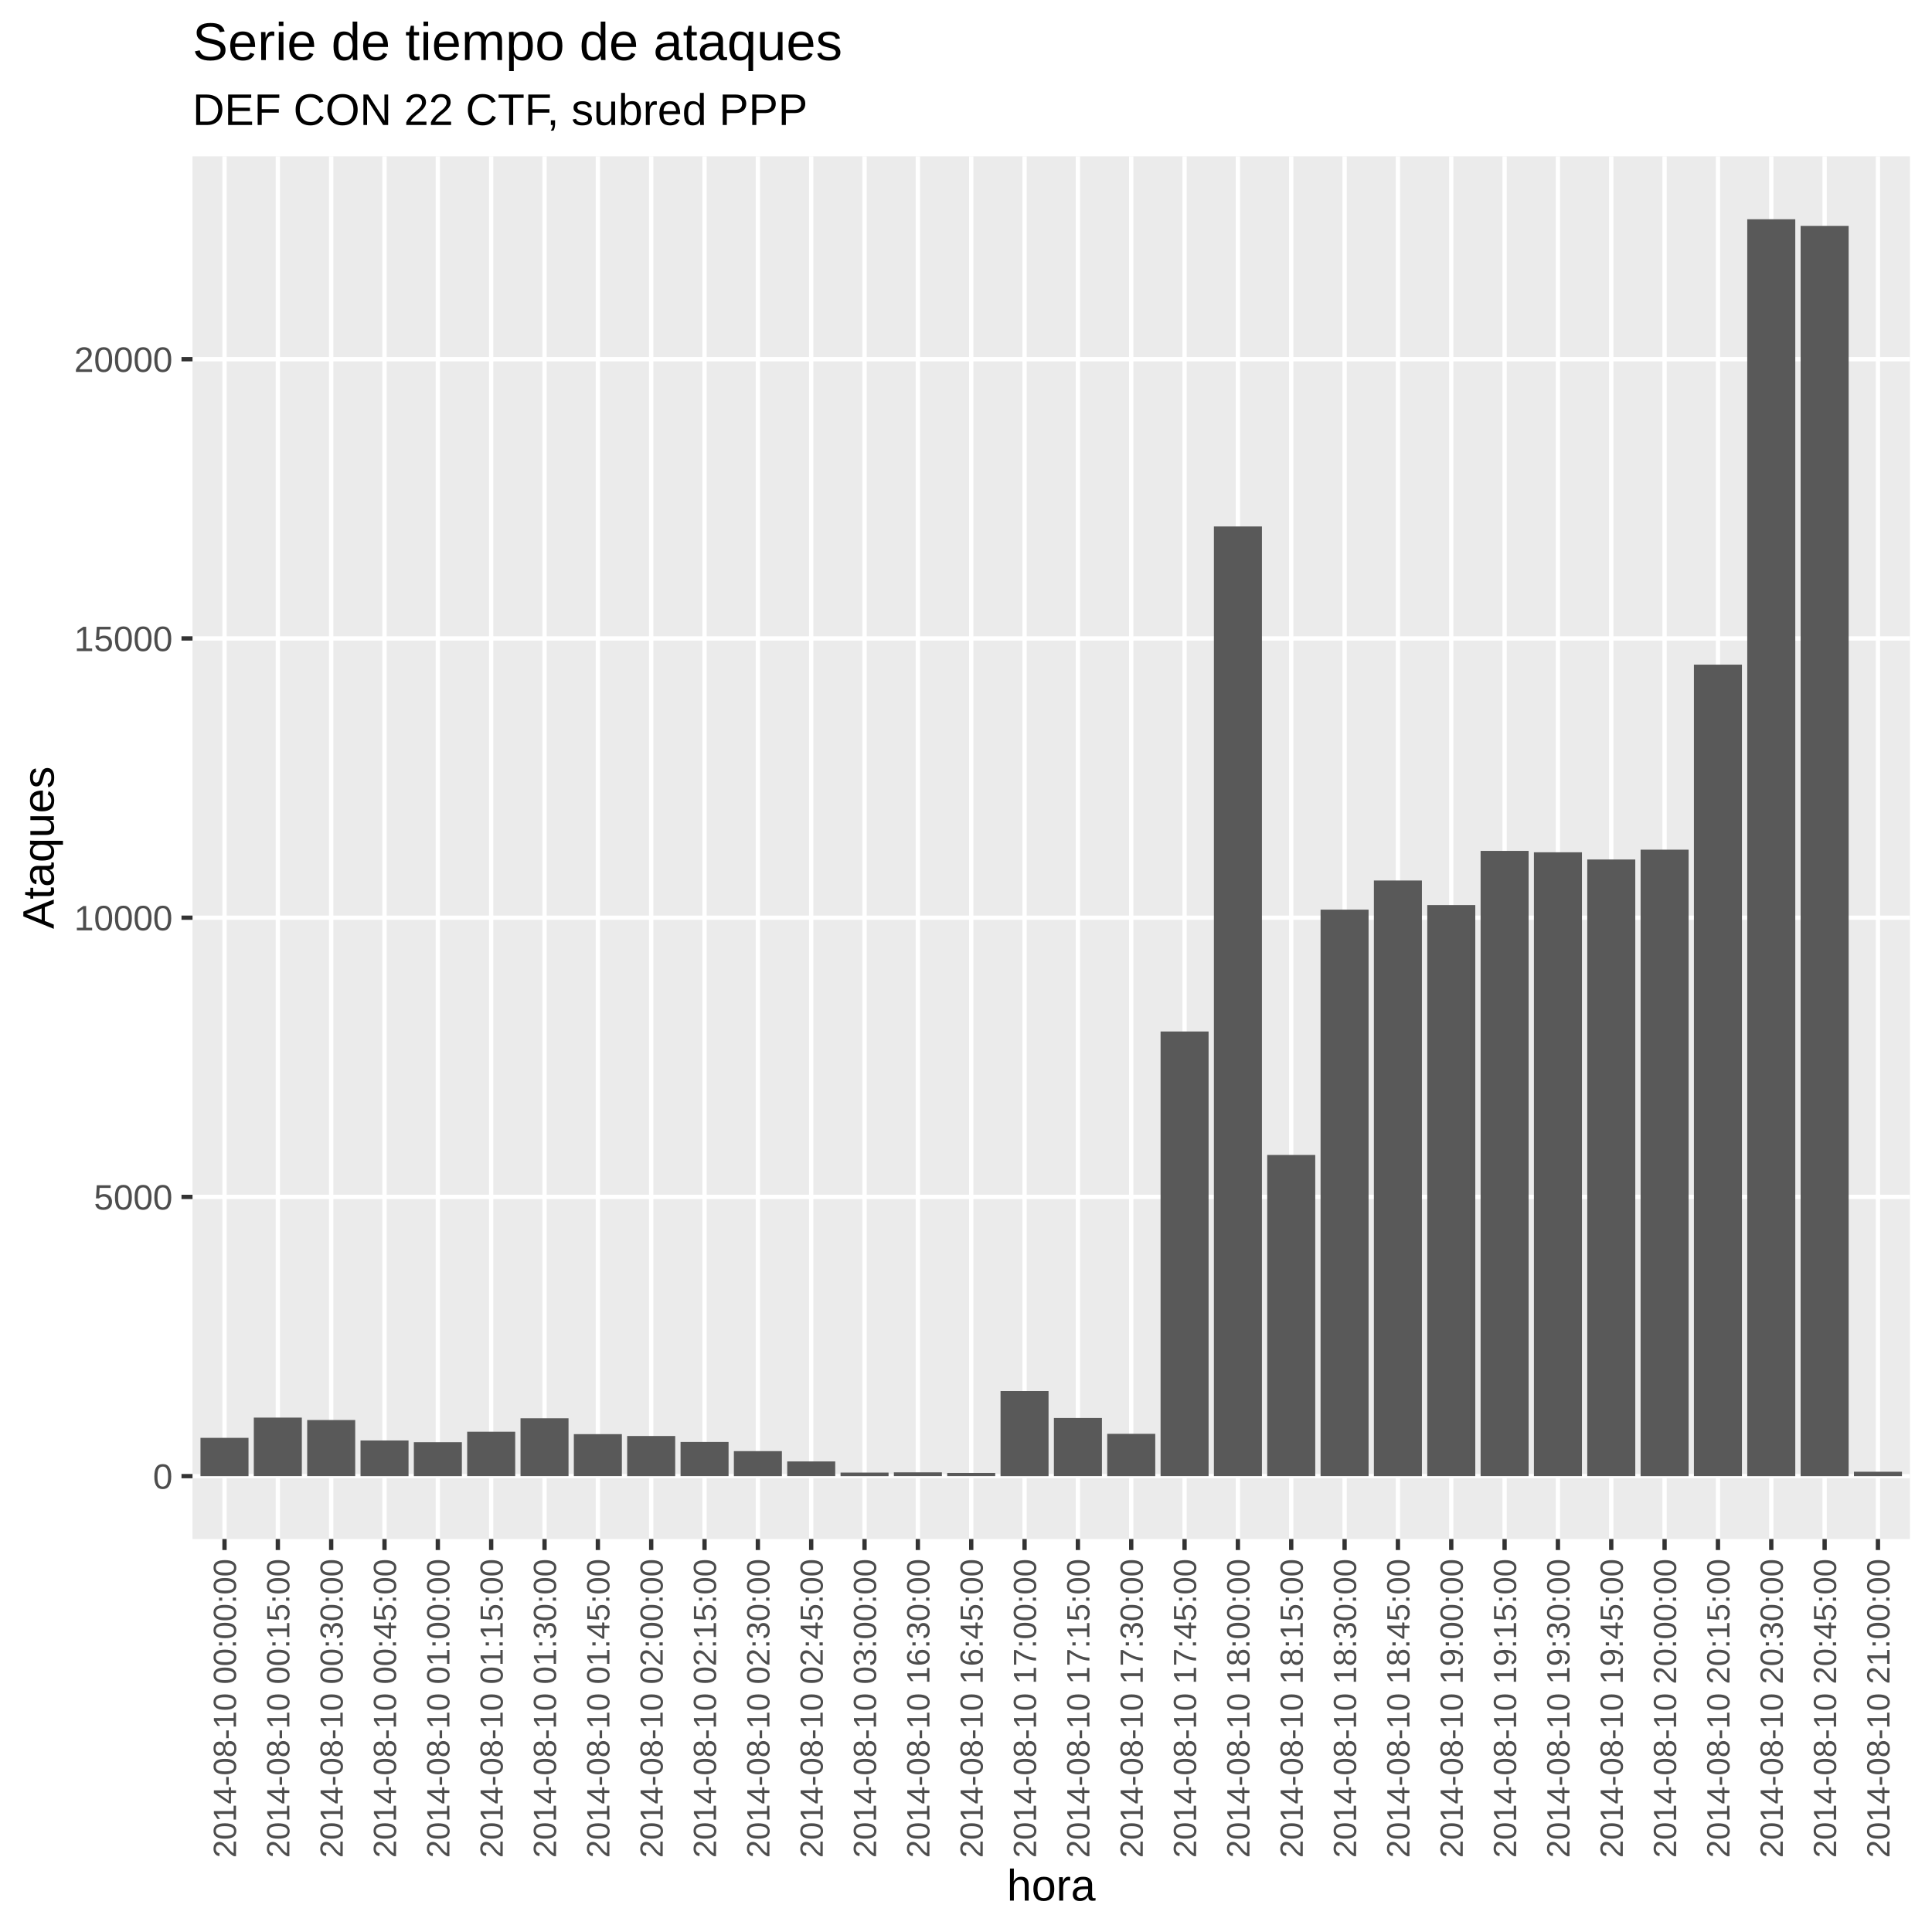
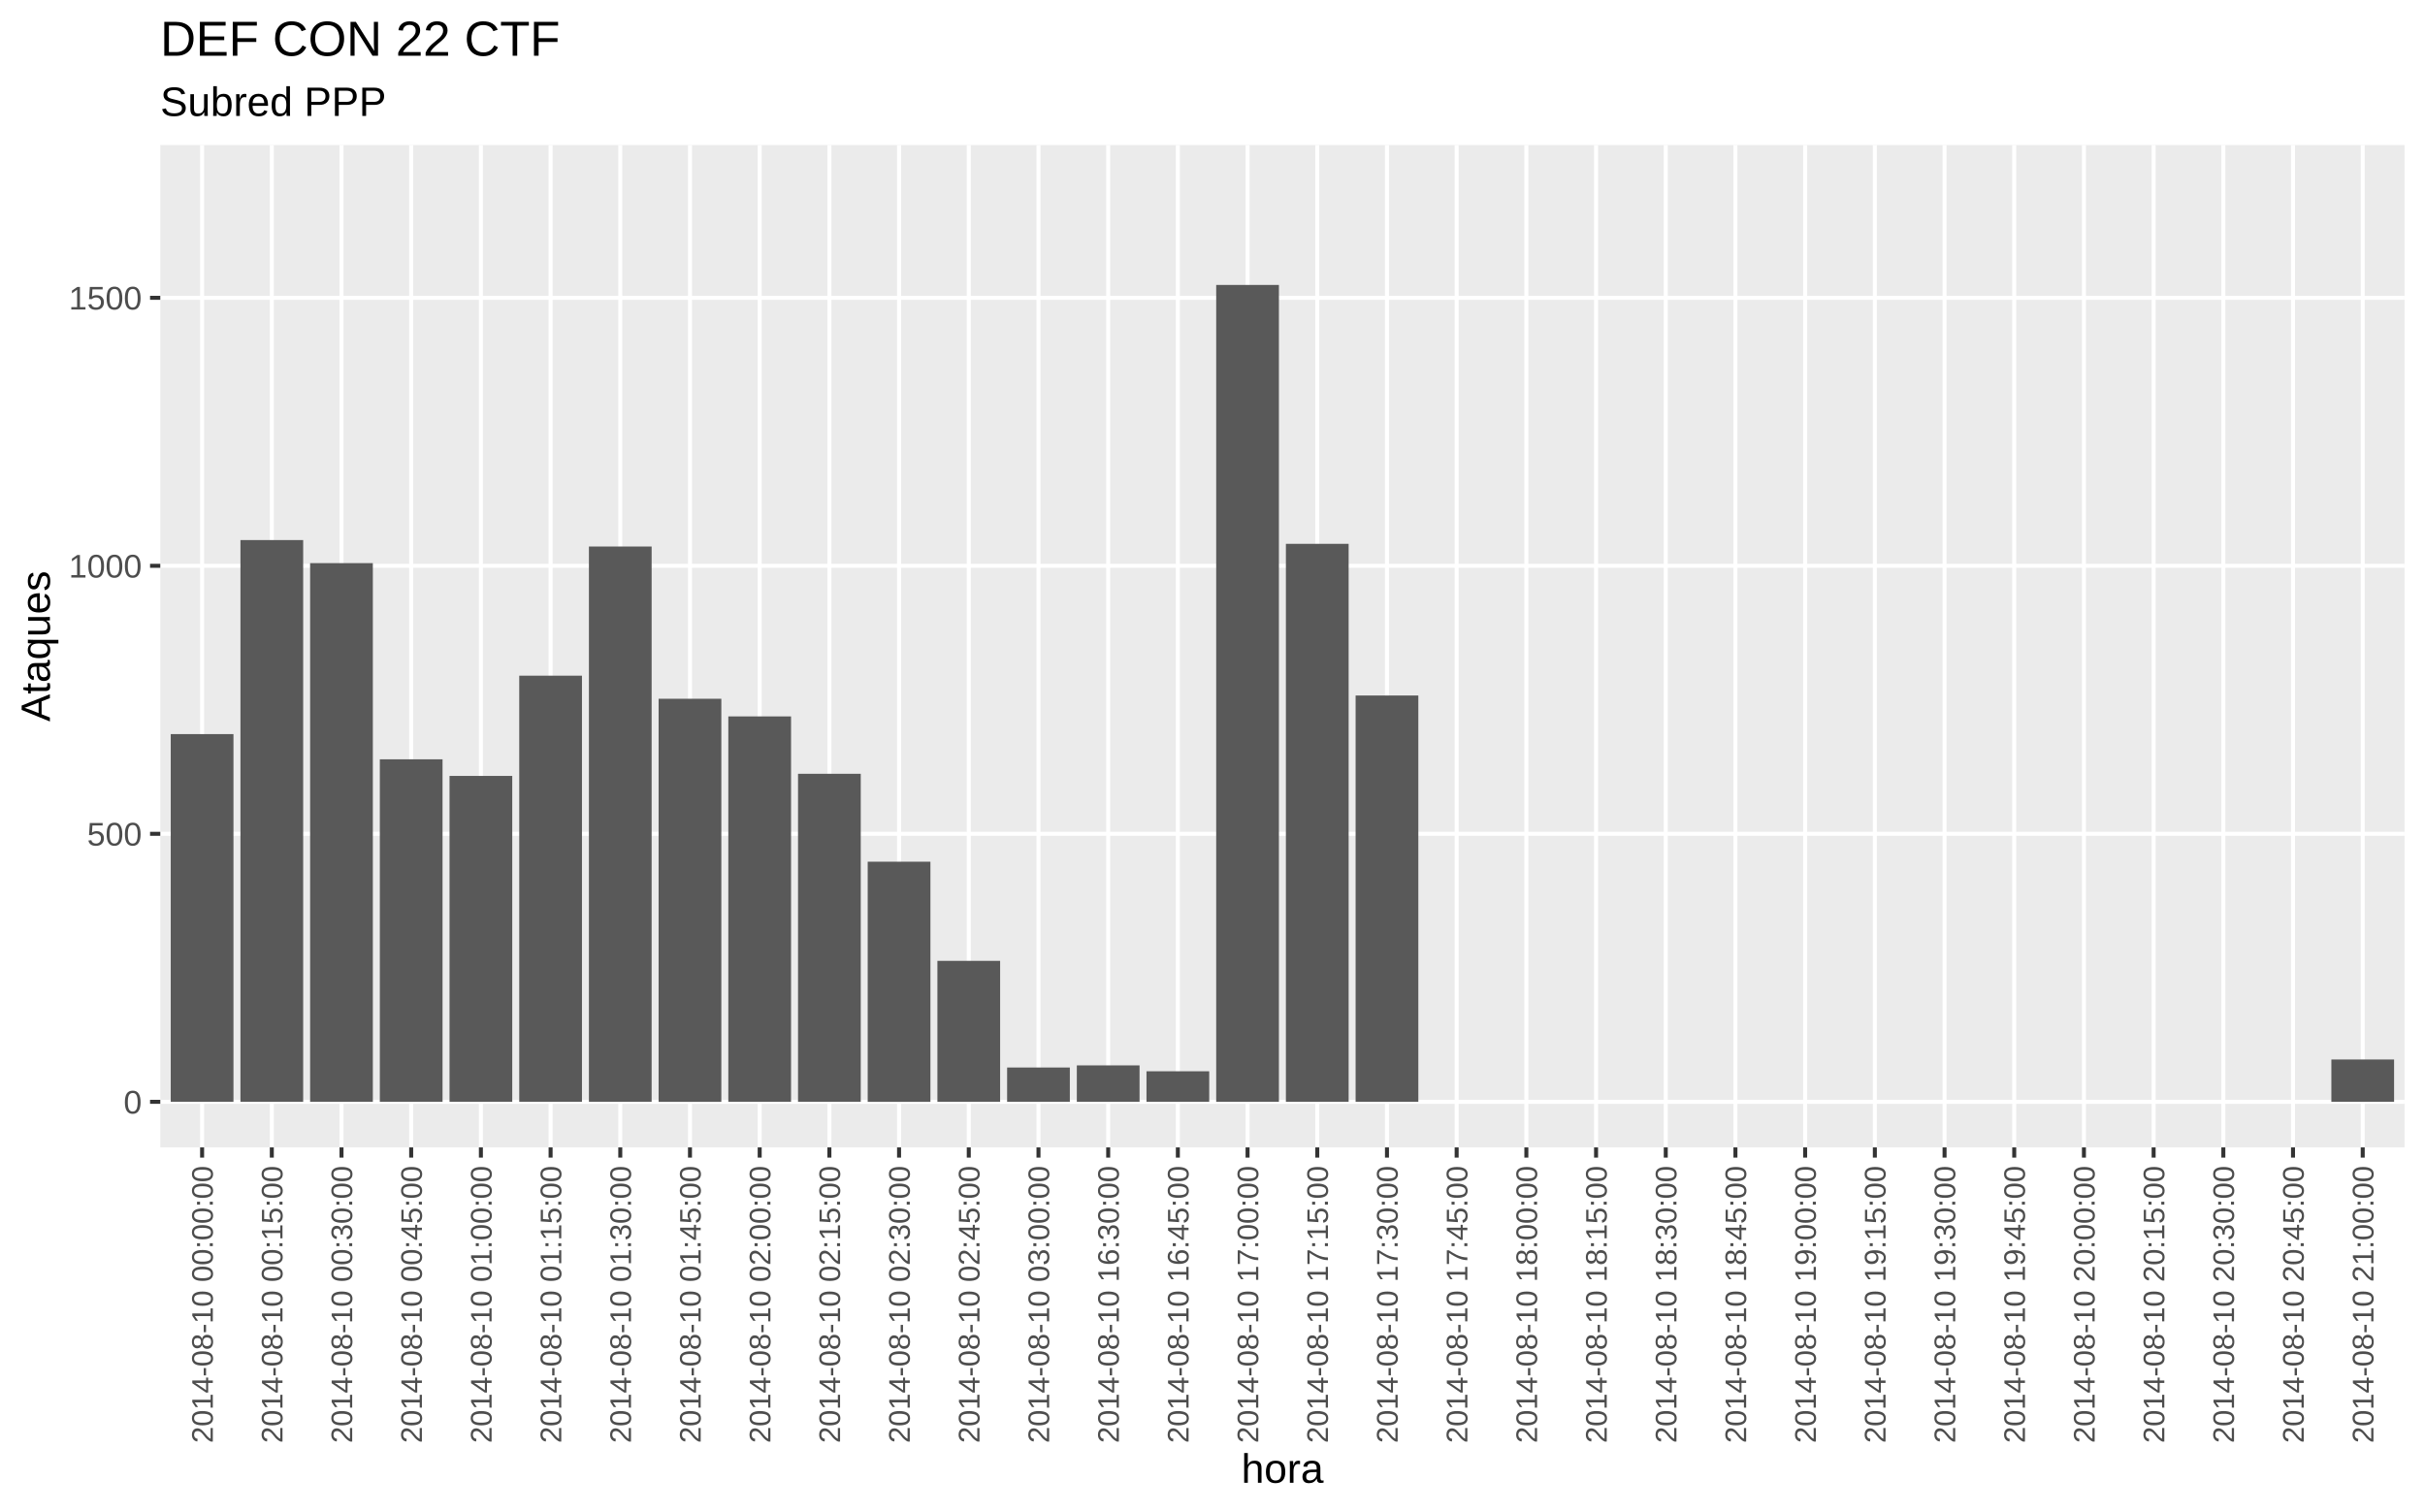
- <svg xmlns="http://www.w3.org/2000/svg" class="svglite" width="480.00pt" height="480.00pt" viewBox="0 0 480.00 480.00">
+ <svg xmlns="http://www.w3.org/2000/svg" class="svglite" width="649.50pt" height="405.00pt" viewBox="0 0 649.50 405.00">
  <defs>
    <style type="text/css">
    .svglite line, .svglite polyline, .svglite polygon, .svglite path, .svglite rect, .svglite circle {
      fill: none;
      stroke: #000000;
      stroke-linecap: round;
      stroke-linejoin: round;
      stroke-miterlimit: 10.00;
    }
  </style>
  </defs>
  <rect width="100%" height="100%" style="stroke: none; fill: #FFFFFF;" />
  <defs>
-     <clipPath id="cpMC4wMHw0ODAuMDB8MC4wMHw0ODAuMDA=">
-       <rect x="0.00" y="0.00" width="480.00" height="480.00" />
+     <clipPath id="cpMC4wMHw2NDkuNTB8MC4wMHw0MDUuMDA=">
+       <rect x="0.00" y="0.00" width="649.50" height="405.00" />
    </clipPath>
  </defs>
-   <g clip-path="url(#cpMC4wMHw0ODAuMDB8MC4wMHw0ODAuMDA=)">
-     <rect x="0.00" y="0" width="480.00" height="480.00" style="stroke-width: 1.07; stroke: #FFFFFF; fill: #FFFFFF;" />
+   <g clip-path="url(#cpMC4wMHw2NDkuNTB8MC4wMHw0MDUuMDA=)">
+     <rect x="0.00" y="0.00" width="649.50" height="405.00" style="stroke-width: 1.07; stroke: #FFFFFF; fill: #FFFFFF;" />
  </g>
  <defs>
-     <clipPath id="cpNDcuODN8NDc0LjUyfDM4Ljg1fDM4Mi4zNg==">
-       <rect x="47.83" y="38.85" width="426.69" height="343.51" />
+     <clipPath id="cpNDIuOTN8NjQ0LjAyfDM4Ljg1fDMwNy4zNg==">
+       <rect x="42.93" y="38.85" width="601.09" height="268.51" />
    </clipPath>
  </defs>
-   <g clip-path="url(#cpNDcuODN8NDc0LjUyfDM4Ljg1fDM4Mi4zNg==)">
-     <rect x="47.83" y="38.85" width="426.69" height="343.51" style="stroke-width: 1.07; stroke: none; fill: #EBEBEB;" />
-     <polyline points="47.83,366.74 474.52,366.74 " style="stroke-width: 1.07; stroke: #FFFFFF; stroke-linecap: butt;" />
-     <polyline points="47.83,297.37 474.52,297.37 " style="stroke-width: 1.07; stroke: #FFFFFF; stroke-linecap: butt;" />
-     <polyline points="47.83,228.00 474.52,228.00 " style="stroke-width: 1.07; stroke: #FFFFFF; stroke-linecap: butt;" />
-     <polyline points="47.83,158.62 474.52,158.62 " style="stroke-width: 1.07; stroke: #FFFFFF; stroke-linecap: butt;" />
-     <polyline points="47.83,89.25 474.52,89.25 " style="stroke-width: 1.07; stroke: #FFFFFF; stroke-linecap: butt;" />
-     <polyline points="55.78,382.36 55.78,38.85 " style="stroke-width: 1.07; stroke: #FFFFFF; stroke-linecap: butt;" />
-     <polyline points="69.03,382.36 69.03,38.85 " style="stroke-width: 1.07; stroke: #FFFFFF; stroke-linecap: butt;" />
-     <polyline points="82.28,382.36 82.28,38.85 " style="stroke-width: 1.07; stroke: #FFFFFF; stroke-linecap: butt;" />
-     <polyline points="95.53,382.36 95.53,38.85 " style="stroke-width: 1.07; stroke: #FFFFFF; stroke-linecap: butt;" />
-     <polyline points="108.78,382.36 108.78,38.85 " style="stroke-width: 1.07; stroke: #FFFFFF; stroke-linecap: butt;" />
-     <polyline points="122.03,382.36 122.03,38.85 " style="stroke-width: 1.07; stroke: #FFFFFF; stroke-linecap: butt;" />
-     <polyline points="135.29,382.36 135.29,38.85 " style="stroke-width: 1.07; stroke: #FFFFFF; stroke-linecap: butt;" />
-     <polyline points="148.54,382.36 148.54,38.85 " style="stroke-width: 1.07; stroke: #FFFFFF; stroke-linecap: butt;" />
-     <polyline points="161.79,382.36 161.79,38.85 " style="stroke-width: 1.07; stroke: #FFFFFF; stroke-linecap: butt;" />
-     <polyline points="175.04,382.36 175.04,38.85 " style="stroke-width: 1.07; stroke: #FFFFFF; stroke-linecap: butt;" />
-     <polyline points="188.29,382.36 188.29,38.85 " style="stroke-width: 1.07; stroke: #FFFFFF; stroke-linecap: butt;" />
-     <polyline points="201.54,382.36 201.54,38.85 " style="stroke-width: 1.07; stroke: #FFFFFF; stroke-linecap: butt;" />
-     <polyline points="214.79,382.36 214.79,38.85 " style="stroke-width: 1.07; stroke: #FFFFFF; stroke-linecap: butt;" />
-     <polyline points="228.04,382.36 228.04,38.85 " style="stroke-width: 1.07; stroke: #FFFFFF; stroke-linecap: butt;" />
-     <polyline points="241.30,382.36 241.30,38.85 " style="stroke-width: 1.07; stroke: #FFFFFF; stroke-linecap: butt;" />
-     <polyline points="254.55,382.36 254.55,38.85 " style="stroke-width: 1.07; stroke: #FFFFFF; stroke-linecap: butt;" />
-     <polyline points="267.80,382.36 267.80,38.85 " style="stroke-width: 1.07; stroke: #FFFFFF; stroke-linecap: butt;" />
-     <polyline points="281.05,382.36 281.05,38.85 " style="stroke-width: 1.07; stroke: #FFFFFF; stroke-linecap: butt;" />
-     <polyline points="294.30,382.36 294.30,38.85 " style="stroke-width: 1.07; stroke: #FFFFFF; stroke-linecap: butt;" />
-     <polyline points="307.55,382.36 307.55,38.85 " style="stroke-width: 1.07; stroke: #FFFFFF; stroke-linecap: butt;" />
-     <polyline points="320.80,382.36 320.80,38.85 " style="stroke-width: 1.07; stroke: #FFFFFF; stroke-linecap: butt;" />
-     <polyline points="334.06,382.36 334.06,38.85 " style="stroke-width: 1.07; stroke: #FFFFFF; stroke-linecap: butt;" />
-     <polyline points="347.31,382.36 347.31,38.85 " style="stroke-width: 1.07; stroke: #FFFFFF; stroke-linecap: butt;" />
-     <polyline points="360.56,382.36 360.56,38.85 " style="stroke-width: 1.07; stroke: #FFFFFF; stroke-linecap: butt;" />
-     <polyline points="373.81,382.36 373.81,38.85 " style="stroke-width: 1.07; stroke: #FFFFFF; stroke-linecap: butt;" />
-     <polyline points="387.06,382.36 387.06,38.85 " style="stroke-width: 1.07; stroke: #FFFFFF; stroke-linecap: butt;" />
-     <polyline points="400.31,382.36 400.31,38.85 " style="stroke-width: 1.07; stroke: #FFFFFF; stroke-linecap: butt;" />
-     <polyline points="413.56,382.36 413.56,38.85 " style="stroke-width: 1.07; stroke: #FFFFFF; stroke-linecap: butt;" />
-     <polyline points="426.82,382.36 426.82,38.85 " style="stroke-width: 1.07; stroke: #FFFFFF; stroke-linecap: butt;" />
-     <polyline points="440.07,382.36 440.07,38.85 " style="stroke-width: 1.07; stroke: #FFFFFF; stroke-linecap: butt;" />
-     <polyline points="453.32,382.36 453.32,38.85 " style="stroke-width: 1.07; stroke: #FFFFFF; stroke-linecap: butt;" />
-     <polyline points="466.57,382.36 466.57,38.85 " style="stroke-width: 1.07; stroke: #FFFFFF; stroke-linecap: butt;" />
-     <rect x="49.81" y="357.23" width="11.93" height="9.52" style="stroke-width: 1.07; stroke: none; stroke-linecap: square; stroke-linejoin: miter; fill: #595959;" />
-     <rect x="63.06" y="352.20" width="11.93" height="14.54" style="stroke-width: 1.07; stroke: none; stroke-linecap: square; stroke-linejoin: miter; fill: #595959;" />
-     <rect x="76.32" y="352.80" width="11.93" height="13.94" style="stroke-width: 1.07; stroke: none; stroke-linecap: square; stroke-linejoin: miter; fill: #595959;" />
-     <rect x="89.57" y="357.88" width="11.93" height="8.87" style="stroke-width: 1.07; stroke: none; stroke-linecap: square; stroke-linejoin: miter; fill: #595959;" />
-     <rect x="102.82" y="358.31" width="11.93" height="8.44" style="stroke-width: 1.07; stroke: none; stroke-linecap: square; stroke-linejoin: miter; fill: #595959;" />
-     <rect x="116.07" y="355.71" width="11.93" height="11.03" style="stroke-width: 1.07; stroke: none; stroke-linecap: square; stroke-linejoin: miter; fill: #595959;" />
-     <rect x="129.32" y="352.37" width="11.93" height="14.37" style="stroke-width: 1.07; stroke: none; stroke-linecap: square; stroke-linejoin: miter; fill: #595959;" />
-     <rect x="142.57" y="356.31" width="11.93" height="10.43" style="stroke-width: 1.07; stroke: none; stroke-linecap: square; stroke-linejoin: miter; fill: #595959;" />
-     <rect x="155.82" y="356.77" width="11.93" height="9.98" style="stroke-width: 1.07; stroke: none; stroke-linecap: square; stroke-linejoin: miter; fill: #595959;" />
-     <rect x="169.08" y="358.25" width="11.93" height="8.49" style="stroke-width: 1.07; stroke: none; stroke-linecap: square; stroke-linejoin: miter; fill: #595959;" />
-     <rect x="182.33" y="360.53" width="11.93" height="6.22" style="stroke-width: 1.07; stroke: none; stroke-linecap: square; stroke-linejoin: miter; fill: #595959;" />
-     <rect x="195.58" y="363.09" width="11.93" height="3.65" style="stroke-width: 1.07; stroke: none; stroke-linecap: square; stroke-linejoin: miter; fill: #595959;" />
-     <rect x="208.83" y="365.86" width="11.93" height="0.89" style="stroke-width: 1.07; stroke: none; stroke-linecap: square; stroke-linejoin: miter; fill: #595959;" />
-     <rect x="222.08" y="365.80" width="11.93" height="0.94" style="stroke-width: 1.07; stroke: none; stroke-linecap: square; stroke-linejoin: miter; fill: #595959;" />
-     <rect x="235.33" y="365.95" width="11.93" height="0.79" style="stroke-width: 1.07; stroke: none; stroke-linecap: square; stroke-linejoin: miter; fill: #595959;" />
-     <rect x="248.58" y="345.60" width="11.93" height="21.15" style="stroke-width: 1.07; stroke: none; stroke-linecap: square; stroke-linejoin: miter; fill: #595959;" />
-     <rect x="261.84" y="352.30" width="11.93" height="14.44" style="stroke-width: 1.07; stroke: none; stroke-linecap: square; stroke-linejoin: miter; fill: #595959;" />
-     <rect x="275.09" y="356.23" width="11.93" height="10.52" style="stroke-width: 1.07; stroke: none; stroke-linecap: square; stroke-linejoin: miter; fill: #595959;" />
-     <rect x="288.34" y="256.27" width="11.93" height="110.47" style="stroke-width: 1.07; stroke: none; stroke-linecap: square; stroke-linejoin: miter; fill: #595959;" />
-     <rect x="301.59" y="130.80" width="11.93" height="235.94" style="stroke-width: 1.07; stroke: none; stroke-linecap: square; stroke-linejoin: miter; fill: #595959;" />
-     <rect x="314.84" y="286.95" width="11.93" height="79.79" style="stroke-width: 1.07; stroke: none; stroke-linecap: square; stroke-linejoin: miter; fill: #595959;" />
-     <rect x="328.09" y="226.00" width="11.93" height="140.74" style="stroke-width: 1.07; stroke: none; stroke-linecap: square; stroke-linejoin: miter; fill: #595959;" />
-     <rect x="341.34" y="218.76" width="11.93" height="147.99" style="stroke-width: 1.07; stroke: none; stroke-linecap: square; stroke-linejoin: miter; fill: #595959;" />
-     <rect x="354.60" y="224.86" width="11.93" height="141.88" style="stroke-width: 1.07; stroke: none; stroke-linecap: square; stroke-linejoin: miter; fill: #595959;" />
-     <rect x="367.85" y="211.40" width="11.93" height="155.34" style="stroke-width: 1.07; stroke: none; stroke-linecap: square; stroke-linejoin: miter; fill: #595959;" />
-     <rect x="381.10" y="211.75" width="11.93" height="154.99" style="stroke-width: 1.07; stroke: none; stroke-linecap: square; stroke-linejoin: miter; fill: #595959;" />
-     <rect x="394.35" y="213.54" width="11.93" height="153.20" style="stroke-width: 1.07; stroke: none; stroke-linecap: square; stroke-linejoin: miter; fill: #595959;" />
-     <rect x="407.60" y="211.10" width="11.93" height="155.65" style="stroke-width: 1.07; stroke: none; stroke-linecap: square; stroke-linejoin: miter; fill: #595959;" />
-     <rect x="420.85" y="165.13" width="11.93" height="201.61" style="stroke-width: 1.07; stroke: none; stroke-linecap: square; stroke-linejoin: miter; fill: #595959;" />
-     <rect x="434.10" y="54.47" width="11.93" height="312.28" style="stroke-width: 1.07; stroke: none; stroke-linecap: square; stroke-linejoin: miter; fill: #595959;" />
-     <rect x="447.36" y="56.12" width="11.93" height="310.63" style="stroke-width: 1.07; stroke: none; stroke-linecap: square; stroke-linejoin: miter; fill: #595959;" />
-     <rect x="460.61" y="365.65" width="11.93" height="1.10" style="stroke-width: 1.07; stroke: none; stroke-linecap: square; stroke-linejoin: miter; fill: #595959;" />
+   <g clip-path="url(#cpNDIuOTN8NjQ0LjAyfDM4Ljg1fDMwNy4zNg==)">
+     <rect x="42.93" y="38.85" width="601.09" height="268.51" style="stroke-width: 1.07; stroke: none; fill: #EBEBEB;" />
+     <polyline points="42.93,295.15 644.02,295.15 " style="stroke-width: 1.07; stroke: #FFFFFF; stroke-linecap: butt;" />
+     <polyline points="42.93,223.36 644.02,223.36 " style="stroke-width: 1.07; stroke: #FFFFFF; stroke-linecap: butt;" />
+     <polyline points="42.93,151.57 644.02,151.57 " style="stroke-width: 1.07; stroke: #FFFFFF; stroke-linecap: butt;" />
+     <polyline points="42.93,79.77 644.02,79.77 " style="stroke-width: 1.07; stroke: #FFFFFF; stroke-linecap: butt;" />
+     <polyline points="54.13,307.36 54.13,38.85 " style="stroke-width: 1.07; stroke: #FFFFFF; stroke-linecap: butt;" />
+     <polyline points="72.80,307.36 72.80,38.85 " style="stroke-width: 1.07; stroke: #FFFFFF; stroke-linecap: butt;" />
+     <polyline points="91.47,307.36 91.47,38.85 " style="stroke-width: 1.07; stroke: #FFFFFF; stroke-linecap: butt;" />
+     <polyline points="110.13,307.36 110.13,38.85 " style="stroke-width: 1.07; stroke: #FFFFFF; stroke-linecap: butt;" />
+     <polyline points="128.80,307.36 128.80,38.85 " style="stroke-width: 1.07; stroke: #FFFFFF; stroke-linecap: butt;" />
+     <polyline points="147.47,307.36 147.47,38.85 " style="stroke-width: 1.07; stroke: #FFFFFF; stroke-linecap: butt;" />
+     <polyline points="166.13,307.36 166.13,38.85 " style="stroke-width: 1.07; stroke: #FFFFFF; stroke-linecap: butt;" />
+     <polyline points="184.80,307.36 184.80,38.85 " style="stroke-width: 1.07; stroke: #FFFFFF; stroke-linecap: butt;" />
+     <polyline points="203.47,307.36 203.47,38.85 " style="stroke-width: 1.07; stroke: #FFFFFF; stroke-linecap: butt;" />
+     <polyline points="222.14,307.36 222.14,38.85 " style="stroke-width: 1.07; stroke: #FFFFFF; stroke-linecap: butt;" />
+     <polyline points="240.80,307.36 240.80,38.85 " style="stroke-width: 1.07; stroke: #FFFFFF; stroke-linecap: butt;" />
+     <polyline points="259.47,307.36 259.47,38.85 " style="stroke-width: 1.07; stroke: #FFFFFF; stroke-linecap: butt;" />
+     <polyline points="278.14,307.36 278.14,38.85 " style="stroke-width: 1.07; stroke: #FFFFFF; stroke-linecap: butt;" />
+     <polyline points="296.81,307.36 296.81,38.85 " style="stroke-width: 1.07; stroke: #FFFFFF; stroke-linecap: butt;" />
+     <polyline points="315.47,307.36 315.47,38.85 " style="stroke-width: 1.07; stroke: #FFFFFF; stroke-linecap: butt;" />
+     <polyline points="334.14,307.36 334.14,38.85 " style="stroke-width: 1.07; stroke: #FFFFFF; stroke-linecap: butt;" />
+     <polyline points="352.81,307.36 352.81,38.85 " style="stroke-width: 1.07; stroke: #FFFFFF; stroke-linecap: butt;" />
+     <polyline points="371.48,307.36 371.48,38.85 " style="stroke-width: 1.07; stroke: #FFFFFF; stroke-linecap: butt;" />
+     <polyline points="390.14,307.36 390.14,38.85 " style="stroke-width: 1.07; stroke: #FFFFFF; stroke-linecap: butt;" />
+     <polyline points="408.81,307.36 408.81,38.85 " style="stroke-width: 1.07; stroke: #FFFFFF; stroke-linecap: butt;" />
+     <polyline points="427.48,307.36 427.48,38.85 " style="stroke-width: 1.07; stroke: #FFFFFF; stroke-linecap: butt;" />
+     <polyline points="446.15,307.36 446.15,38.85 " style="stroke-width: 1.07; stroke: #FFFFFF; stroke-linecap: butt;" />
+     <polyline points="464.81,307.36 464.81,38.85 " style="stroke-width: 1.07; stroke: #FFFFFF; stroke-linecap: butt;" />
+     <polyline points="483.48,307.36 483.48,38.85 " style="stroke-width: 1.07; stroke: #FFFFFF; stroke-linecap: butt;" />
+     <polyline points="502.15,307.36 502.15,38.85 " style="stroke-width: 1.07; stroke: #FFFFFF; stroke-linecap: butt;" />
+     <polyline points="520.82,307.36 520.82,38.85 " style="stroke-width: 1.07; stroke: #FFFFFF; stroke-linecap: butt;" />
+     <polyline points="539.48,307.36 539.48,38.85 " style="stroke-width: 1.07; stroke: #FFFFFF; stroke-linecap: butt;" />
+     <polyline points="558.15,307.36 558.15,38.85 " style="stroke-width: 1.07; stroke: #FFFFFF; stroke-linecap: butt;" />
+     <polyline points="576.82,307.36 576.82,38.85 " style="stroke-width: 1.07; stroke: #FFFFFF; stroke-linecap: butt;" />
+     <polyline points="595.49,307.36 595.49,38.85 " style="stroke-width: 1.07; stroke: #FFFFFF; stroke-linecap: butt;" />
+     <polyline points="614.15,307.36 614.15,38.85 " style="stroke-width: 1.07; stroke: #FFFFFF; stroke-linecap: butt;" />
+     <polyline points="632.82,307.36 632.82,38.85 " style="stroke-width: 1.07; stroke: #FFFFFF; stroke-linecap: butt;" />
+     <rect x="45.73" y="196.65" width="16.80" height="98.50" style="stroke-width: 1.07; stroke: none; stroke-linecap: square; stroke-linejoin: miter; fill: #595959;" />
+     <rect x="64.40" y="144.67" width="16.80" height="150.48" style="stroke-width: 1.07; stroke: none; stroke-linecap: square; stroke-linejoin: miter; fill: #595959;" />
+     <rect x="83.06" y="150.85" width="16.80" height="144.30" style="stroke-width: 1.07; stroke: none; stroke-linecap: square; stroke-linejoin: miter; fill: #595959;" />
+     <rect x="101.73" y="203.40" width="16.80" height="91.75" style="stroke-width: 1.07; stroke: none; stroke-linecap: square; stroke-linejoin: miter; fill: #595959;" />
+     <rect x="120.40" y="207.85" width="16.80" height="87.30" style="stroke-width: 1.07; stroke: none; stroke-linecap: square; stroke-linejoin: miter; fill: #595959;" />
+     <rect x="139.07" y="181.00" width="16.80" height="114.15" style="stroke-width: 1.07; stroke: none; stroke-linecap: square; stroke-linejoin: miter; fill: #595959;" />
+     <rect x="157.73" y="146.40" width="16.80" height="148.75" style="stroke-width: 1.07; stroke: none; stroke-linecap: square; stroke-linejoin: miter; fill: #595959;" />
+     <rect x="176.40" y="187.18" width="16.80" height="107.98" style="stroke-width: 1.07; stroke: none; stroke-linecap: square; stroke-linejoin: miter; fill: #595959;" />
+     <rect x="195.07" y="191.91" width="16.80" height="103.24" style="stroke-width: 1.07; stroke: none; stroke-linecap: square; stroke-linejoin: miter; fill: #595959;" />
+     <rect x="213.74" y="207.28" width="16.80" height="87.87" style="stroke-width: 1.07; stroke: none; stroke-linecap: square; stroke-linejoin: miter; fill: #595959;" />
+     <rect x="232.40" y="230.83" width="16.80" height="64.33" style="stroke-width: 1.07; stroke: none; stroke-linecap: square; stroke-linejoin: miter; fill: #595959;" />
+     <rect x="251.07" y="257.39" width="16.80" height="37.76" style="stroke-width: 1.07; stroke: none; stroke-linecap: square; stroke-linejoin: miter; fill: #595959;" />
+     <rect x="269.74" y="285.96" width="16.80" height="9.19" style="stroke-width: 1.07; stroke: none; stroke-linecap: square; stroke-linejoin: miter; fill: #595959;" />
+     <rect x="288.41" y="285.39" width="16.80" height="9.76" style="stroke-width: 1.07; stroke: none; stroke-linecap: square; stroke-linejoin: miter; fill: #595959;" />
+     <rect x="307.07" y="286.97" width="16.80" height="8.18" style="stroke-width: 1.07; stroke: none; stroke-linecap: square; stroke-linejoin: miter; fill: #595959;" />
+     <rect x="325.74" y="76.33" width="16.80" height="218.82" style="stroke-width: 1.07; stroke: none; stroke-linecap: square; stroke-linejoin: miter; fill: #595959;" />
+     <rect x="344.41" y="145.68" width="16.80" height="149.47" style="stroke-width: 1.07; stroke: none; stroke-linecap: square; stroke-linejoin: miter; fill: #595959;" />
+     <rect x="363.08" y="186.31" width="16.80" height="108.84" style="stroke-width: 1.07; stroke: none; stroke-linecap: square; stroke-linejoin: miter; fill: #595959;" />
+     <rect x="624.42" y="283.81" width="16.80" height="11.34" style="stroke-width: 1.07; stroke: none; stroke-linecap: square; stroke-linejoin: miter; fill: #595959;" />
  </g>
-   <g clip-path="url(#cpMC4wMHw0ODAuMDB8MC4wMHw0ODAuMDA=)">
-     <text x="42.89" y="369.89" text-anchor="end" style="font-size: 8.80px; fill: #4D4D4D; font-family: Arial;" textLength="4.90px" lengthAdjust="spacingAndGlyphs">0</text>
-     <text x="42.89" y="300.52" text-anchor="end" style="font-size: 8.80px; fill: #4D4D4D; font-family: Arial;" textLength="19.58px" lengthAdjust="spacingAndGlyphs">5000</text>
-     <text x="42.89" y="231.15" text-anchor="end" style="font-size: 8.80px; fill: #4D4D4D; font-family: Arial;" textLength="24.48px" lengthAdjust="spacingAndGlyphs">10000</text>
-     <text x="42.89" y="161.77" text-anchor="end" style="font-size: 8.80px; fill: #4D4D4D; font-family: Arial;" textLength="24.48px" lengthAdjust="spacingAndGlyphs">15000</text>
-     <text x="42.89" y="92.40" text-anchor="end" style="font-size: 8.80px; fill: #4D4D4D; font-family: Arial;" textLength="24.48px" lengthAdjust="spacingAndGlyphs">20000</text>
-     <polyline points="45.09,366.74 47.83,366.74 " style="stroke-width: 1.07; stroke: #333333; stroke-linecap: butt;" />
-     <polyline points="45.09,297.37 47.83,297.37 " style="stroke-width: 1.07; stroke: #333333; stroke-linecap: butt;" />
-     <polyline points="45.09,228.00 47.83,228.00 " style="stroke-width: 1.07; stroke: #333333; stroke-linecap: butt;" />
-     <polyline points="45.09,158.62 47.83,158.62 " style="stroke-width: 1.07; stroke: #333333; stroke-linecap: butt;" />
-     <polyline points="45.09,89.25 47.83,89.25 " style="stroke-width: 1.07; stroke: #333333; stroke-linecap: butt;" />
-     <polyline points="55.78,385.10 55.78,382.36 " style="stroke-width: 1.07; stroke: #333333; stroke-linecap: butt;" />
-     <polyline points="69.03,385.10 69.03,382.36 " style="stroke-width: 1.07; stroke: #333333; stroke-linecap: butt;" />
-     <polyline points="82.28,385.10 82.28,382.36 " style="stroke-width: 1.07; stroke: #333333; stroke-linecap: butt;" />
-     <polyline points="95.53,385.10 95.53,382.36 " style="stroke-width: 1.07; stroke: #333333; stroke-linecap: butt;" />
-     <polyline points="108.78,385.10 108.78,382.36 " style="stroke-width: 1.07; stroke: #333333; stroke-linecap: butt;" />
-     <polyline points="122.03,385.10 122.03,382.36 " style="stroke-width: 1.07; stroke: #333333; stroke-linecap: butt;" />
-     <polyline points="135.29,385.10 135.29,382.36 " style="stroke-width: 1.07; stroke: #333333; stroke-linecap: butt;" />
-     <polyline points="148.54,385.10 148.54,382.36 " style="stroke-width: 1.07; stroke: #333333; stroke-linecap: butt;" />
-     <polyline points="161.79,385.10 161.79,382.36 " style="stroke-width: 1.07; stroke: #333333; stroke-linecap: butt;" />
-     <polyline points="175.04,385.10 175.04,382.36 " style="stroke-width: 1.07; stroke: #333333; stroke-linecap: butt;" />
-     <polyline points="188.29,385.10 188.29,382.36 " style="stroke-width: 1.07; stroke: #333333; stroke-linecap: butt;" />
-     <polyline points="201.54,385.10 201.54,382.36 " style="stroke-width: 1.07; stroke: #333333; stroke-linecap: butt;" />
-     <polyline points="214.79,385.10 214.79,382.36 " style="stroke-width: 1.07; stroke: #333333; stroke-linecap: butt;" />
-     <polyline points="228.04,385.10 228.04,382.36 " style="stroke-width: 1.07; stroke: #333333; stroke-linecap: butt;" />
-     <polyline points="241.30,385.10 241.30,382.36 " style="stroke-width: 1.07; stroke: #333333; stroke-linecap: butt;" />
-     <polyline points="254.55,385.10 254.55,382.36 " style="stroke-width: 1.07; stroke: #333333; stroke-linecap: butt;" />
-     <polyline points="267.80,385.10 267.80,382.36 " style="stroke-width: 1.07; stroke: #333333; stroke-linecap: butt;" />
-     <polyline points="281.05,385.10 281.05,382.36 " style="stroke-width: 1.07; stroke: #333333; stroke-linecap: butt;" />
-     <polyline points="294.30,385.10 294.30,382.36 " style="stroke-width: 1.07; stroke: #333333; stroke-linecap: butt;" />
-     <polyline points="307.55,385.10 307.55,382.36 " style="stroke-width: 1.07; stroke: #333333; stroke-linecap: butt;" />
-     <polyline points="320.80,385.10 320.80,382.36 " style="stroke-width: 1.07; stroke: #333333; stroke-linecap: butt;" />
-     <polyline points="334.06,385.10 334.06,382.36 " style="stroke-width: 1.07; stroke: #333333; stroke-linecap: butt;" />
-     <polyline points="347.31,385.10 347.31,382.36 " style="stroke-width: 1.07; stroke: #333333; stroke-linecap: butt;" />
-     <polyline points="360.56,385.10 360.56,382.36 " style="stroke-width: 1.07; stroke: #333333; stroke-linecap: butt;" />
-     <polyline points="373.81,385.10 373.81,382.36 " style="stroke-width: 1.07; stroke: #333333; stroke-linecap: butt;" />
-     <polyline points="387.06,385.10 387.06,382.36 " style="stroke-width: 1.07; stroke: #333333; stroke-linecap: butt;" />
-     <polyline points="400.31,385.10 400.31,382.36 " style="stroke-width: 1.07; stroke: #333333; stroke-linecap: butt;" />
-     <polyline points="413.56,385.10 413.56,382.36 " style="stroke-width: 1.07; stroke: #333333; stroke-linecap: butt;" />
-     <polyline points="426.82,385.10 426.82,382.36 " style="stroke-width: 1.07; stroke: #333333; stroke-linecap: butt;" />
-     <polyline points="440.07,385.10 440.07,382.36 " style="stroke-width: 1.07; stroke: #333333; stroke-linecap: butt;" />
-     <polyline points="453.32,385.10 453.32,382.36 " style="stroke-width: 1.07; stroke: #333333; stroke-linecap: butt;" />
-     <polyline points="466.57,385.10 466.57,382.36 " style="stroke-width: 1.07; stroke: #333333; stroke-linecap: butt;" />
-     <text transform="translate(58.64,424.44) rotate(-90)" text-anchor="middle" style="font-size: 8.00px; fill: #4D4D4D; font-family: Arial;" textLength="74.30px" lengthAdjust="spacingAndGlyphs">2014-08-10 00:00:00</text>
-     <text transform="translate(71.89,424.44) rotate(-90)" text-anchor="middle" style="font-size: 8.00px; fill: #4D4D4D; font-family: Arial;" textLength="74.30px" lengthAdjust="spacingAndGlyphs">2014-08-10 00:15:00</text>
-     <text transform="translate(85.15,424.44) rotate(-90)" text-anchor="middle" style="font-size: 8.00px; fill: #4D4D4D; font-family: Arial;" textLength="74.30px" lengthAdjust="spacingAndGlyphs">2014-08-10 00:30:00</text>
-     <text transform="translate(98.40,424.44) rotate(-90)" text-anchor="middle" style="font-size: 8.00px; fill: #4D4D4D; font-family: Arial;" textLength="74.30px" lengthAdjust="spacingAndGlyphs">2014-08-10 00:45:00</text>
-     <text transform="translate(111.65,424.44) rotate(-90)" text-anchor="middle" style="font-size: 8.00px; fill: #4D4D4D; font-family: Arial;" textLength="74.30px" lengthAdjust="spacingAndGlyphs">2014-08-10 01:00:00</text>
-     <text transform="translate(124.90,424.44) rotate(-90)" text-anchor="middle" style="font-size: 8.00px; fill: #4D4D4D; font-family: Arial;" textLength="74.30px" lengthAdjust="spacingAndGlyphs">2014-08-10 01:15:00</text>
-     <text transform="translate(138.15,424.44) rotate(-90)" text-anchor="middle" style="font-size: 8.00px; fill: #4D4D4D; font-family: Arial;" textLength="74.30px" lengthAdjust="spacingAndGlyphs">2014-08-10 01:30:00</text>
-     <text transform="translate(151.40,424.44) rotate(-90)" text-anchor="middle" style="font-size: 8.00px; fill: #4D4D4D; font-family: Arial;" textLength="74.30px" lengthAdjust="spacingAndGlyphs">2014-08-10 01:45:00</text>
-     <text transform="translate(164.65,424.44) rotate(-90)" text-anchor="middle" style="font-size: 8.00px; fill: #4D4D4D; font-family: Arial;" textLength="74.30px" lengthAdjust="spacingAndGlyphs">2014-08-10 02:00:00</text>
-     <text transform="translate(177.90,424.44) rotate(-90)" text-anchor="middle" style="font-size: 8.00px; fill: #4D4D4D; font-family: Arial;" textLength="74.30px" lengthAdjust="spacingAndGlyphs">2014-08-10 02:15:00</text>
-     <text transform="translate(191.16,424.44) rotate(-90)" text-anchor="middle" style="font-size: 8.00px; fill: #4D4D4D; font-family: Arial;" textLength="74.30px" lengthAdjust="spacingAndGlyphs">2014-08-10 02:30:00</text>
-     <text transform="translate(204.41,424.44) rotate(-90)" text-anchor="middle" style="font-size: 8.00px; fill: #4D4D4D; font-family: Arial;" textLength="74.30px" lengthAdjust="spacingAndGlyphs">2014-08-10 02:45:00</text>
-     <text transform="translate(217.66,424.44) rotate(-90)" text-anchor="middle" style="font-size: 8.00px; fill: #4D4D4D; font-family: Arial;" textLength="74.30px" lengthAdjust="spacingAndGlyphs">2014-08-10 03:00:00</text>
-     <text transform="translate(230.91,424.44) rotate(-90)" text-anchor="middle" style="font-size: 8.00px; fill: #4D4D4D; font-family: Arial;" textLength="74.30px" lengthAdjust="spacingAndGlyphs">2014-08-10 16:30:00</text>
-     <text transform="translate(244.16,424.44) rotate(-90)" text-anchor="middle" style="font-size: 8.00px; fill: #4D4D4D; font-family: Arial;" textLength="74.30px" lengthAdjust="spacingAndGlyphs">2014-08-10 16:45:00</text>
-     <text transform="translate(257.41,424.44) rotate(-90)" text-anchor="middle" style="font-size: 8.00px; fill: #4D4D4D; font-family: Arial;" textLength="74.30px" lengthAdjust="spacingAndGlyphs">2014-08-10 17:00:00</text>
-     <text transform="translate(270.66,424.44) rotate(-90)" text-anchor="middle" style="font-size: 8.00px; fill: #4D4D4D; font-family: Arial;" textLength="74.30px" lengthAdjust="spacingAndGlyphs">2014-08-10 17:15:00</text>
-     <text transform="translate(283.92,424.44) rotate(-90)" text-anchor="middle" style="font-size: 8.00px; fill: #4D4D4D; font-family: Arial;" textLength="74.30px" lengthAdjust="spacingAndGlyphs">2014-08-10 17:30:00</text>
-     <text transform="translate(297.17,424.44) rotate(-90)" text-anchor="middle" style="font-size: 8.00px; fill: #4D4D4D; font-family: Arial;" textLength="74.30px" lengthAdjust="spacingAndGlyphs">2014-08-10 17:45:00</text>
-     <text transform="translate(310.42,424.44) rotate(-90)" text-anchor="middle" style="font-size: 8.00px; fill: #4D4D4D; font-family: Arial;" textLength="74.30px" lengthAdjust="spacingAndGlyphs">2014-08-10 18:00:00</text>
-     <text transform="translate(323.67,424.44) rotate(-90)" text-anchor="middle" style="font-size: 8.00px; fill: #4D4D4D; font-family: Arial;" textLength="74.30px" lengthAdjust="spacingAndGlyphs">2014-08-10 18:15:00</text>
-     <text transform="translate(336.92,424.44) rotate(-90)" text-anchor="middle" style="font-size: 8.00px; fill: #4D4D4D; font-family: Arial;" textLength="74.30px" lengthAdjust="spacingAndGlyphs">2014-08-10 18:30:00</text>
-     <text transform="translate(350.17,424.44) rotate(-90)" text-anchor="middle" style="font-size: 8.00px; fill: #4D4D4D; font-family: Arial;" textLength="74.30px" lengthAdjust="spacingAndGlyphs">2014-08-10 18:45:00</text>
-     <text transform="translate(363.42,424.44) rotate(-90)" text-anchor="middle" style="font-size: 8.00px; fill: #4D4D4D; font-family: Arial;" textLength="74.30px" lengthAdjust="spacingAndGlyphs">2014-08-10 19:00:00</text>
-     <text transform="translate(376.68,424.44) rotate(-90)" text-anchor="middle" style="font-size: 8.00px; fill: #4D4D4D; font-family: Arial;" textLength="74.30px" lengthAdjust="spacingAndGlyphs">2014-08-10 19:15:00</text>
-     <text transform="translate(389.93,424.44) rotate(-90)" text-anchor="middle" style="font-size: 8.00px; fill: #4D4D4D; font-family: Arial;" textLength="74.30px" lengthAdjust="spacingAndGlyphs">2014-08-10 19:30:00</text>
-     <text transform="translate(403.18,424.44) rotate(-90)" text-anchor="middle" style="font-size: 8.00px; fill: #4D4D4D; font-family: Arial;" textLength="74.30px" lengthAdjust="spacingAndGlyphs">2014-08-10 19:45:00</text>
-     <text transform="translate(416.43,424.44) rotate(-90)" text-anchor="middle" style="font-size: 8.00px; fill: #4D4D4D; font-family: Arial;" textLength="74.30px" lengthAdjust="spacingAndGlyphs">2014-08-10 20:00:00</text>
-     <text transform="translate(429.68,424.44) rotate(-90)" text-anchor="middle" style="font-size: 8.00px; fill: #4D4D4D; font-family: Arial;" textLength="74.30px" lengthAdjust="spacingAndGlyphs">2014-08-10 20:15:00</text>
-     <text transform="translate(442.93,424.44) rotate(-90)" text-anchor="middle" style="font-size: 8.00px; fill: #4D4D4D; font-family: Arial;" textLength="74.30px" lengthAdjust="spacingAndGlyphs">2014-08-10 20:30:00</text>
-     <text transform="translate(456.18,424.44) rotate(-90)" text-anchor="middle" style="font-size: 8.00px; fill: #4D4D4D; font-family: Arial;" textLength="74.30px" lengthAdjust="spacingAndGlyphs">2014-08-10 20:45:00</text>
-     <text transform="translate(469.44,424.44) rotate(-90)" text-anchor="middle" style="font-size: 8.00px; fill: #4D4D4D; font-family: Arial;" textLength="74.30px" lengthAdjust="spacingAndGlyphs">2014-08-10 21:00:00</text>
-     <text x="261.17" y="472.20" text-anchor="middle" style="font-size: 11.00px; font-family: Arial;" textLength="22.02px" lengthAdjust="spacingAndGlyphs">hora</text>
-     <text transform="translate(13.36,210.60) rotate(-90)" text-anchor="middle" style="font-size: 11.00px; font-family: Arial;" textLength="40.38px" lengthAdjust="spacingAndGlyphs">Ataques</text>
-     <text x="47.83" y="31.05" style="font-size: 11.00px; font-family: Arial;" textLength="152.86px" lengthAdjust="spacingAndGlyphs">DEF CON 22 CTF, subred PPP</text>
-     <text x="47.83" y="14.93" style="font-size: 13.20px; font-family: Arial;" textLength="161.34px" lengthAdjust="spacingAndGlyphs">Serie de tiempo de ataques</text>
+   <g clip-path="url(#cpMC4wMHw2NDkuNTB8MC4wMHw0MDUuMDA=)">
+     <text x="38.00" y="298.30" text-anchor="end" style="font-size: 8.80px; fill: #4D4D4D; font-family: Arial;" textLength="4.90px" lengthAdjust="spacingAndGlyphs">0</text>
+     <text x="38.00" y="226.51" text-anchor="end" style="font-size: 8.80px; fill: #4D4D4D; font-family: Arial;" textLength="14.69px" lengthAdjust="spacingAndGlyphs">500</text>
+     <text x="38.00" y="154.72" text-anchor="end" style="font-size: 8.80px; fill: #4D4D4D; font-family: Arial;" textLength="19.58px" lengthAdjust="spacingAndGlyphs">1000</text>
+     <text x="38.00" y="82.92" text-anchor="end" style="font-size: 8.80px; fill: #4D4D4D; font-family: Arial;" textLength="19.58px" lengthAdjust="spacingAndGlyphs">1500</text>
+     <polyline points="40.19,295.15 42.93,295.15 " style="stroke-width: 1.07; stroke: #333333; stroke-linecap: butt;" />
+     <polyline points="40.19,223.36 42.93,223.36 " style="stroke-width: 1.07; stroke: #333333; stroke-linecap: butt;" />
+     <polyline points="40.19,151.57 42.93,151.57 " style="stroke-width: 1.07; stroke: #333333; stroke-linecap: butt;" />
+     <polyline points="40.19,79.77 42.93,79.77 " style="stroke-width: 1.07; stroke: #333333; stroke-linecap: butt;" />
+     <polyline points="54.13,310.10 54.13,307.36 " style="stroke-width: 1.07; stroke: #333333; stroke-linecap: butt;" />
+     <polyline points="72.80,310.10 72.80,307.36 " style="stroke-width: 1.07; stroke: #333333; stroke-linecap: butt;" />
+     <polyline points="91.47,310.10 91.47,307.36 " style="stroke-width: 1.07; stroke: #333333; stroke-linecap: butt;" />
+     <polyline points="110.13,310.10 110.13,307.36 " style="stroke-width: 1.07; stroke: #333333; stroke-linecap: butt;" />
+     <polyline points="128.80,310.10 128.80,307.36 " style="stroke-width: 1.07; stroke: #333333; stroke-linecap: butt;" />
+     <polyline points="147.47,310.10 147.47,307.36 " style="stroke-width: 1.07; stroke: #333333; stroke-linecap: butt;" />
+     <polyline points="166.13,310.10 166.13,307.36 " style="stroke-width: 1.07; stroke: #333333; stroke-linecap: butt;" />
+     <polyline points="184.80,310.10 184.80,307.36 " style="stroke-width: 1.07; stroke: #333333; stroke-linecap: butt;" />
+     <polyline points="203.47,310.10 203.47,307.36 " style="stroke-width: 1.07; stroke: #333333; stroke-linecap: butt;" />
+     <polyline points="222.14,310.10 222.14,307.36 " style="stroke-width: 1.07; stroke: #333333; stroke-linecap: butt;" />
+     <polyline points="240.80,310.10 240.80,307.36 " style="stroke-width: 1.07; stroke: #333333; stroke-linecap: butt;" />
+     <polyline points="259.47,310.10 259.47,307.36 " style="stroke-width: 1.07; stroke: #333333; stroke-linecap: butt;" />
+     <polyline points="278.14,310.10 278.14,307.36 " style="stroke-width: 1.07; stroke: #333333; stroke-linecap: butt;" />
+     <polyline points="296.81,310.10 296.81,307.36 " style="stroke-width: 1.07; stroke: #333333; stroke-linecap: butt;" />
+     <polyline points="315.47,310.10 315.47,307.36 " style="stroke-width: 1.07; stroke: #333333; stroke-linecap: butt;" />
+     <polyline points="334.14,310.10 334.14,307.36 " style="stroke-width: 1.07; stroke: #333333; stroke-linecap: butt;" />
+     <polyline points="352.81,310.10 352.81,307.36 " style="stroke-width: 1.07; stroke: #333333; stroke-linecap: butt;" />
+     <polyline points="371.48,310.10 371.48,307.36 " style="stroke-width: 1.07; stroke: #333333; stroke-linecap: butt;" />
+     <polyline points="390.14,310.10 390.14,307.36 " style="stroke-width: 1.07; stroke: #333333; stroke-linecap: butt;" />
+     <polyline points="408.81,310.10 408.81,307.36 " style="stroke-width: 1.07; stroke: #333333; stroke-linecap: butt;" />
+     <polyline points="427.48,310.10 427.48,307.36 " style="stroke-width: 1.07; stroke: #333333; stroke-linecap: butt;" />
+     <polyline points="446.15,310.10 446.15,307.36 " style="stroke-width: 1.07; stroke: #333333; stroke-linecap: butt;" />
+     <polyline points="464.81,310.10 464.81,307.36 " style="stroke-width: 1.07; stroke: #333333; stroke-linecap: butt;" />
+     <polyline points="483.48,310.10 483.48,307.36 " style="stroke-width: 1.07; stroke: #333333; stroke-linecap: butt;" />
+     <polyline points="502.15,310.10 502.15,307.36 " style="stroke-width: 1.07; stroke: #333333; stroke-linecap: butt;" />
+     <polyline points="520.82,310.10 520.82,307.36 " style="stroke-width: 1.07; stroke: #333333; stroke-linecap: butt;" />
+     <polyline points="539.48,310.10 539.48,307.36 " style="stroke-width: 1.07; stroke: #333333; stroke-linecap: butt;" />
+     <polyline points="558.15,310.10 558.15,307.36 " style="stroke-width: 1.07; stroke: #333333; stroke-linecap: butt;" />
+     <polyline points="576.82,310.10 576.82,307.36 " style="stroke-width: 1.07; stroke: #333333; stroke-linecap: butt;" />
+     <polyline points="595.49,310.10 595.49,307.36 " style="stroke-width: 1.07; stroke: #333333; stroke-linecap: butt;" />
+     <polyline points="614.15,310.10 614.15,307.36 " style="stroke-width: 1.07; stroke: #333333; stroke-linecap: butt;" />
+     <polyline points="632.82,310.10 632.82,307.36 " style="stroke-width: 1.07; stroke: #333333; stroke-linecap: butt;" />
+     <text transform="translate(57.00,349.44) rotate(-90)" text-anchor="middle" style="font-size: 8.00px; fill: #4D4D4D; font-family: Arial;" textLength="74.30px" lengthAdjust="spacingAndGlyphs">2014-08-10 00:00:00</text>
+     <text transform="translate(75.66,349.44) rotate(-90)" text-anchor="middle" style="font-size: 8.00px; fill: #4D4D4D; font-family: Arial;" textLength="74.30px" lengthAdjust="spacingAndGlyphs">2014-08-10 00:15:00</text>
+     <text transform="translate(94.33,349.44) rotate(-90)" text-anchor="middle" style="font-size: 8.00px; fill: #4D4D4D; font-family: Arial;" textLength="74.30px" lengthAdjust="spacingAndGlyphs">2014-08-10 00:30:00</text>
+     <text transform="translate(113.00,349.44) rotate(-90)" text-anchor="middle" style="font-size: 8.00px; fill: #4D4D4D; font-family: Arial;" textLength="74.30px" lengthAdjust="spacingAndGlyphs">2014-08-10 00:45:00</text>
+     <text transform="translate(131.67,349.44) rotate(-90)" text-anchor="middle" style="font-size: 8.00px; fill: #4D4D4D; font-family: Arial;" textLength="74.30px" lengthAdjust="spacingAndGlyphs">2014-08-10 01:00:00</text>
+     <text transform="translate(150.33,349.44) rotate(-90)" text-anchor="middle" style="font-size: 8.00px; fill: #4D4D4D; font-family: Arial;" textLength="74.30px" lengthAdjust="spacingAndGlyphs">2014-08-10 01:15:00</text>
+     <text transform="translate(169.00,349.44) rotate(-90)" text-anchor="middle" style="font-size: 8.00px; fill: #4D4D4D; font-family: Arial;" textLength="74.30px" lengthAdjust="spacingAndGlyphs">2014-08-10 01:30:00</text>
+     <text transform="translate(187.67,349.44) rotate(-90)" text-anchor="middle" style="font-size: 8.00px; fill: #4D4D4D; font-family: Arial;" textLength="74.30px" lengthAdjust="spacingAndGlyphs">2014-08-10 01:45:00</text>
+     <text transform="translate(206.34,349.44) rotate(-90)" text-anchor="middle" style="font-size: 8.00px; fill: #4D4D4D; font-family: Arial;" textLength="74.30px" lengthAdjust="spacingAndGlyphs">2014-08-10 02:00:00</text>
+     <text transform="translate(225.00,349.44) rotate(-90)" text-anchor="middle" style="font-size: 8.00px; fill: #4D4D4D; font-family: Arial;" textLength="74.30px" lengthAdjust="spacingAndGlyphs">2014-08-10 02:15:00</text>
+     <text transform="translate(243.67,349.44) rotate(-90)" text-anchor="middle" style="font-size: 8.00px; fill: #4D4D4D; font-family: Arial;" textLength="74.30px" lengthAdjust="spacingAndGlyphs">2014-08-10 02:30:00</text>
+     <text transform="translate(262.34,349.44) rotate(-90)" text-anchor="middle" style="font-size: 8.00px; fill: #4D4D4D; font-family: Arial;" textLength="74.30px" lengthAdjust="spacingAndGlyphs">2014-08-10 02:45:00</text>
+     <text transform="translate(281.00,349.44) rotate(-90)" text-anchor="middle" style="font-size: 8.00px; fill: #4D4D4D; font-family: Arial;" textLength="74.30px" lengthAdjust="spacingAndGlyphs">2014-08-10 03:00:00</text>
+     <text transform="translate(299.67,349.44) rotate(-90)" text-anchor="middle" style="font-size: 8.00px; fill: #4D4D4D; font-family: Arial;" textLength="74.30px" lengthAdjust="spacingAndGlyphs">2014-08-10 16:30:00</text>
+     <text transform="translate(318.34,349.44) rotate(-90)" text-anchor="middle" style="font-size: 8.00px; fill: #4D4D4D; font-family: Arial;" textLength="74.30px" lengthAdjust="spacingAndGlyphs">2014-08-10 16:45:00</text>
+     <text transform="translate(337.01,349.44) rotate(-90)" text-anchor="middle" style="font-size: 8.00px; fill: #4D4D4D; font-family: Arial;" textLength="74.30px" lengthAdjust="spacingAndGlyphs">2014-08-10 17:00:00</text>
+     <text transform="translate(355.67,349.44) rotate(-90)" text-anchor="middle" style="font-size: 8.00px; fill: #4D4D4D; font-family: Arial;" textLength="74.30px" lengthAdjust="spacingAndGlyphs">2014-08-10 17:15:00</text>
+     <text transform="translate(374.34,349.44) rotate(-90)" text-anchor="middle" style="font-size: 8.00px; fill: #4D4D4D; font-family: Arial;" textLength="74.30px" lengthAdjust="spacingAndGlyphs">2014-08-10 17:30:00</text>
+     <text transform="translate(393.01,349.44) rotate(-90)" text-anchor="middle" style="font-size: 8.00px; fill: #4D4D4D; font-family: Arial;" textLength="74.30px" lengthAdjust="spacingAndGlyphs">2014-08-10 17:45:00</text>
+     <text transform="translate(411.68,349.44) rotate(-90)" text-anchor="middle" style="font-size: 8.00px; fill: #4D4D4D; font-family: Arial;" textLength="74.30px" lengthAdjust="spacingAndGlyphs">2014-08-10 18:00:00</text>
+     <text transform="translate(430.34,349.44) rotate(-90)" text-anchor="middle" style="font-size: 8.00px; fill: #4D4D4D; font-family: Arial;" textLength="74.30px" lengthAdjust="spacingAndGlyphs">2014-08-10 18:15:00</text>
+     <text transform="translate(449.01,349.44) rotate(-90)" text-anchor="middle" style="font-size: 8.00px; fill: #4D4D4D; font-family: Arial;" textLength="74.30px" lengthAdjust="spacingAndGlyphs">2014-08-10 18:30:00</text>
+     <text transform="translate(467.68,349.44) rotate(-90)" text-anchor="middle" style="font-size: 8.00px; fill: #4D4D4D; font-family: Arial;" textLength="74.30px" lengthAdjust="spacingAndGlyphs">2014-08-10 18:45:00</text>
+     <text transform="translate(486.35,349.44) rotate(-90)" text-anchor="middle" style="font-size: 8.00px; fill: #4D4D4D; font-family: Arial;" textLength="74.30px" lengthAdjust="spacingAndGlyphs">2014-08-10 19:00:00</text>
+     <text transform="translate(505.01,349.44) rotate(-90)" text-anchor="middle" style="font-size: 8.00px; fill: #4D4D4D; font-family: Arial;" textLength="74.30px" lengthAdjust="spacingAndGlyphs">2014-08-10 19:15:00</text>
+     <text transform="translate(523.68,349.44) rotate(-90)" text-anchor="middle" style="font-size: 8.00px; fill: #4D4D4D; font-family: Arial;" textLength="74.30px" lengthAdjust="spacingAndGlyphs">2014-08-10 19:30:00</text>
+     <text transform="translate(542.35,349.44) rotate(-90)" text-anchor="middle" style="font-size: 8.00px; fill: #4D4D4D; font-family: Arial;" textLength="74.30px" lengthAdjust="spacingAndGlyphs">2014-08-10 19:45:00</text>
+     <text transform="translate(561.02,349.44) rotate(-90)" text-anchor="middle" style="font-size: 8.00px; fill: #4D4D4D; font-family: Arial;" textLength="74.30px" lengthAdjust="spacingAndGlyphs">2014-08-10 20:00:00</text>
+     <text transform="translate(579.68,349.44) rotate(-90)" text-anchor="middle" style="font-size: 8.00px; fill: #4D4D4D; font-family: Arial;" textLength="74.30px" lengthAdjust="spacingAndGlyphs">2014-08-10 20:15:00</text>
+     <text transform="translate(598.35,349.44) rotate(-90)" text-anchor="middle" style="font-size: 8.00px; fill: #4D4D4D; font-family: Arial;" textLength="74.30px" lengthAdjust="spacingAndGlyphs">2014-08-10 20:30:00</text>
+     <text transform="translate(617.02,349.44) rotate(-90)" text-anchor="middle" style="font-size: 8.00px; fill: #4D4D4D; font-family: Arial;" textLength="74.30px" lengthAdjust="spacingAndGlyphs">2014-08-10 20:45:00</text>
+     <text transform="translate(635.69,349.44) rotate(-90)" text-anchor="middle" style="font-size: 8.00px; fill: #4D4D4D; font-family: Arial;" textLength="74.30px" lengthAdjust="spacingAndGlyphs">2014-08-10 21:00:00</text>
+     <text x="343.48" y="397.20" text-anchor="middle" style="font-size: 11.00px; font-family: Arial;" textLength="22.02px" lengthAdjust="spacingAndGlyphs">hora</text>
+     <text transform="translate(13.36,173.10) rotate(-90)" text-anchor="middle" style="font-size: 11.00px; font-family: Arial;" textLength="40.38px" lengthAdjust="spacingAndGlyphs">Ataques</text>
+     <text x="42.93" y="31.05" style="font-size: 11.00px; font-family: Arial;" textLength="60.55px" lengthAdjust="spacingAndGlyphs">Subred PPP</text>
+     <text x="42.93" y="14.93" style="font-size: 13.20px; font-family: Arial;" textLength="107.00px" lengthAdjust="spacingAndGlyphs">DEF CON 22 CTF</text>
  </g>
</svg>
